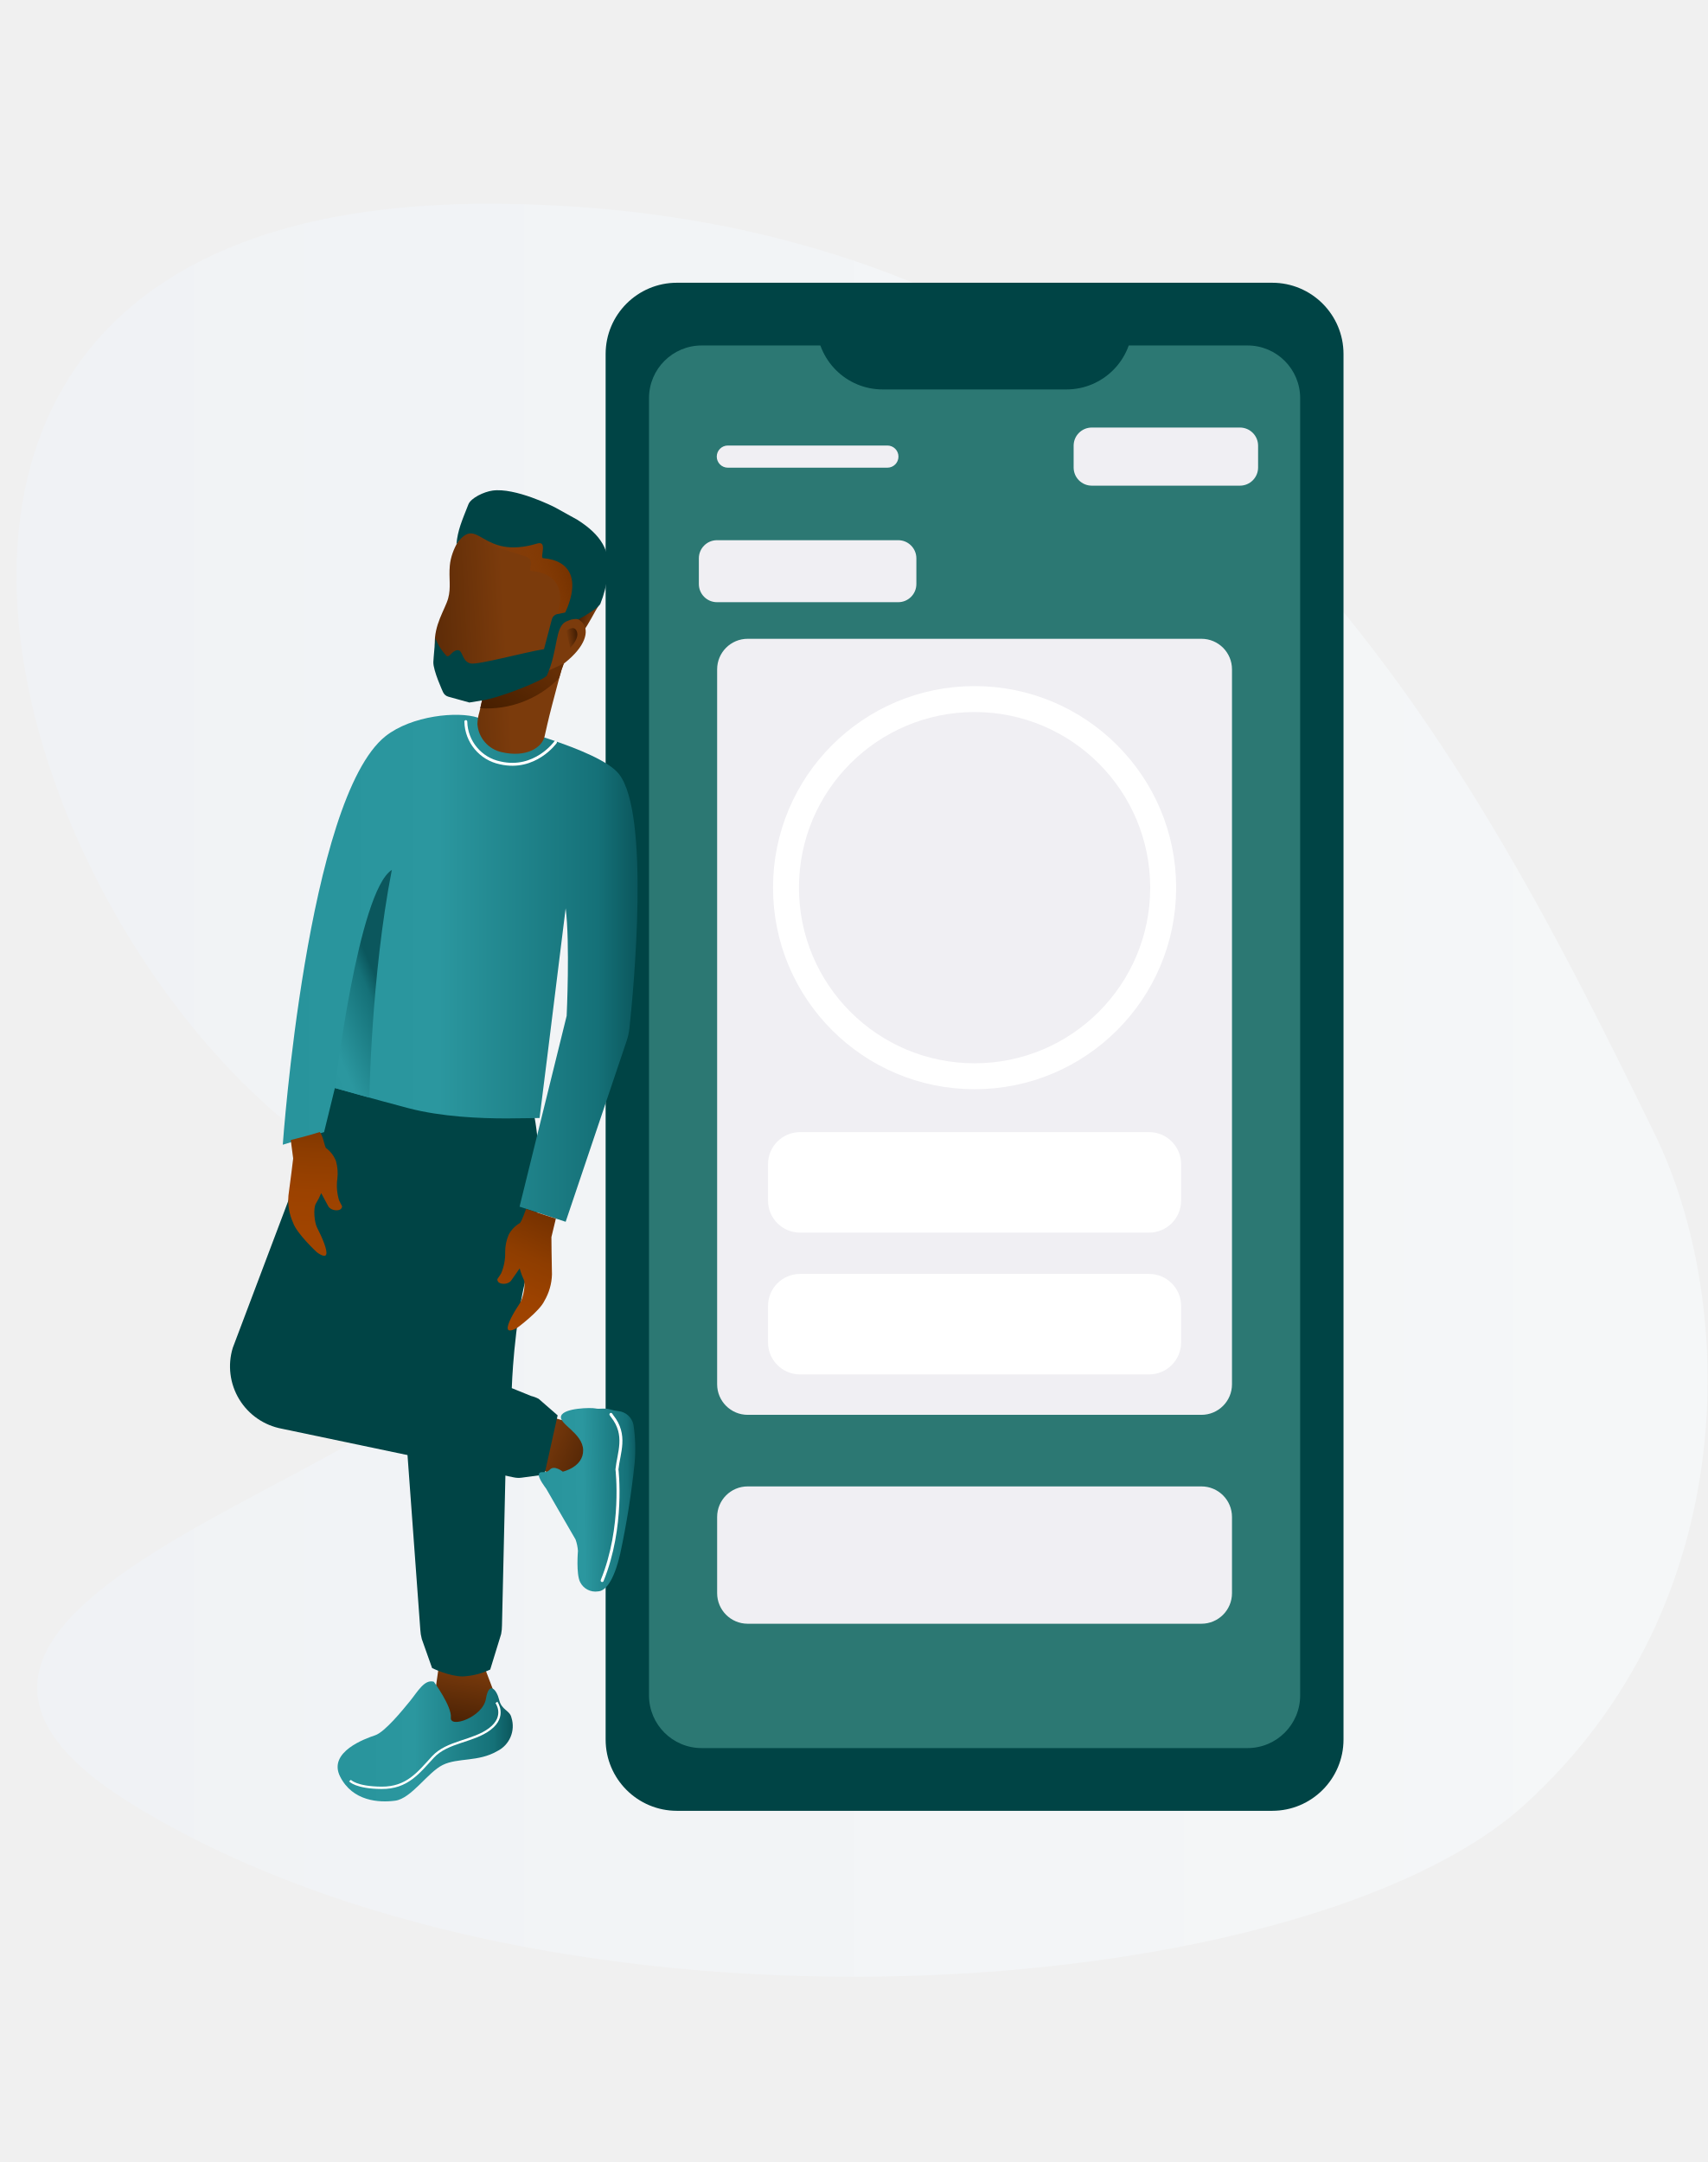
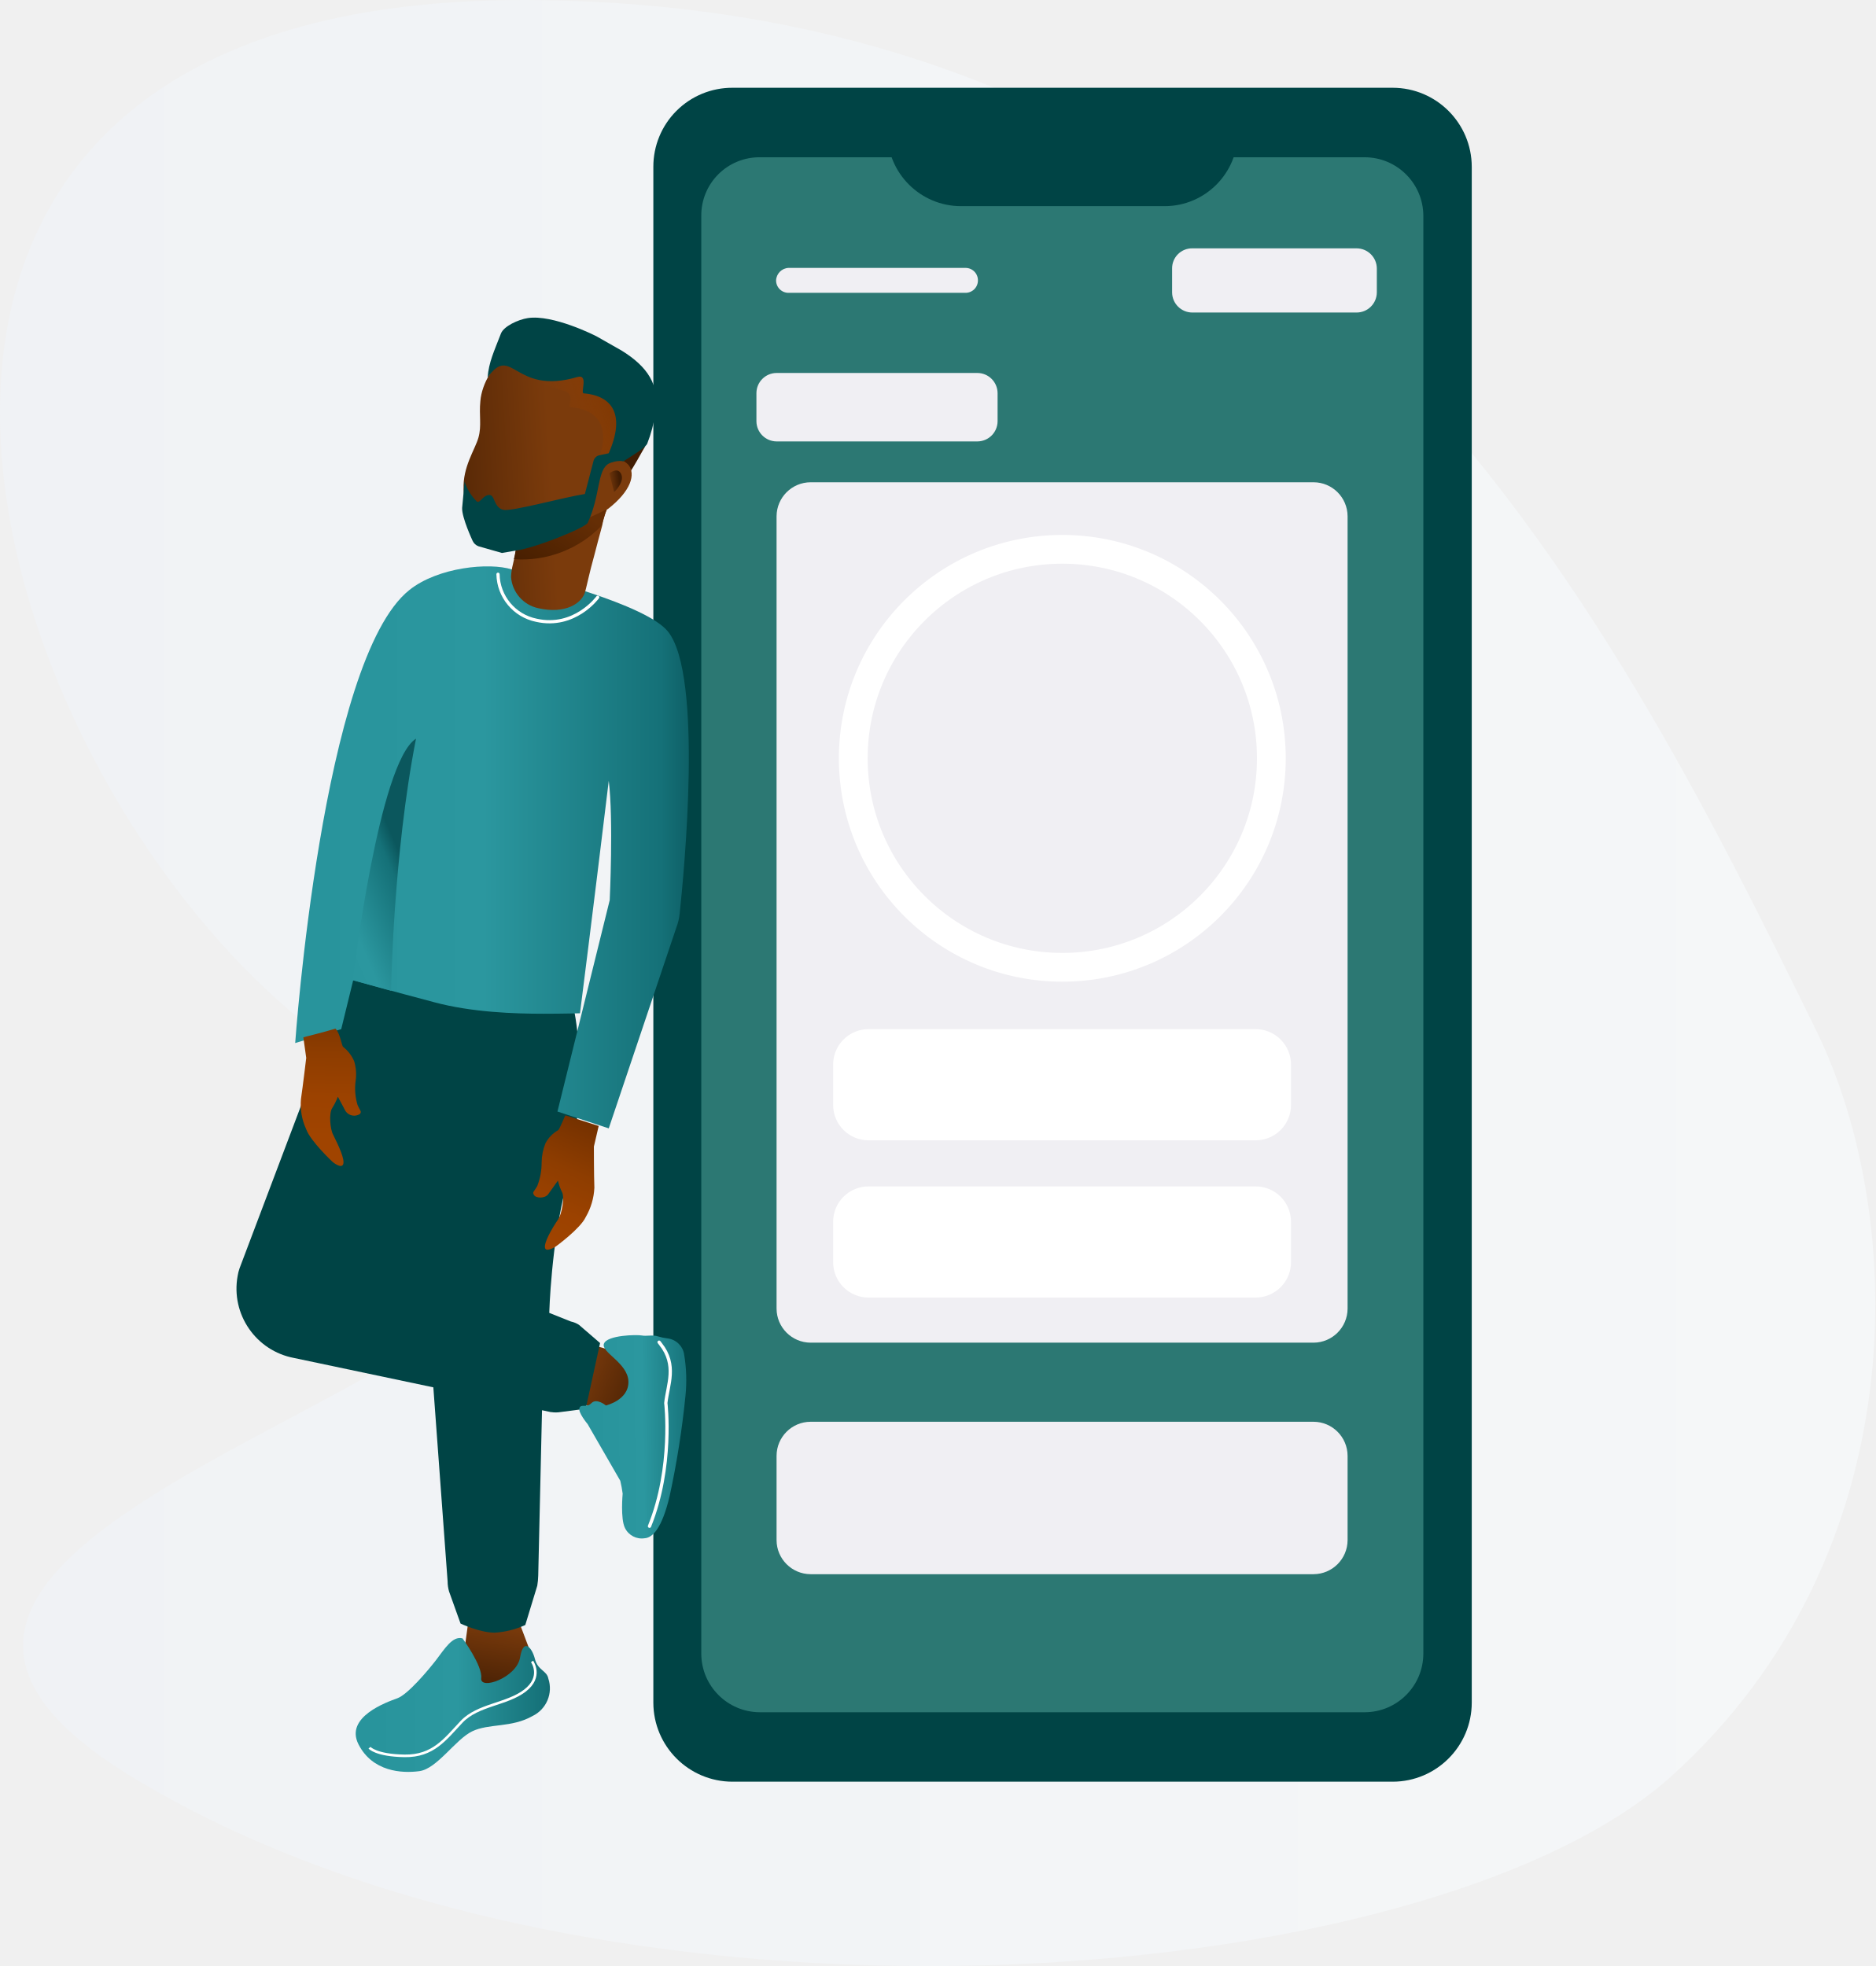
- <svg xmlns="http://www.w3.org/2000/svg" xmlns:xlink="http://www.w3.org/1999/xlink" width="395" height="500" viewBox="0 0 395 500">
+ <svg xmlns="http://www.w3.org/2000/svg" xmlns:xlink="http://www.w3.org/1999/xlink" id="Layer_1" data-name="Layer 1" viewBox="0 0 391.13 410.15">
  <defs>
-     <style>.a{clip-path:url(#p);}.b{fill:url(#a);}.c{fill:url(#b);}.d{fill:url(#c);}.e,.i,.r,.w{fill:none;stroke:#fff;stroke-miterlimit:10;}.e{stroke-width:0.54px;}.f{fill:#004445;}.g{fill:#2c7873;}.h{fill:#f0eff3;}.i{stroke-width:6px;}.j{fill:#fff;}.k{fill:url(#d);}.l{fill:url(#e);}.m{fill:url(#f);}.n{fill:url(#g);}.o{fill:url(#h);}.p{fill:url(#i);}.q{fill:url(#j);}.r,.w{stroke-linecap:round;}.r{stroke-width:0.67px;}.s{fill:url(#k);}.t{fill:url(#l);}.u{fill:url(#m);}.v{fill:url(#n);}.w{stroke-width:0.69px;}</style>
-     <linearGradient id="a" y1="0.5" x2="1" y2="0.5" gradientUnits="objectBoundingBox">
+     <clipPath id="clip-path" transform="translate(-3.83 -47.11)">
+       <rect width="395" height="500" style="fill:none" />
+     </clipPath>
+     <linearGradient id="linear-gradient" x1="-853.52" y1="39.76" x2="-852.52" y2="39.76" gradientTransform="translate(333807.88 -16052.05) scale(391.09 410.03)" gradientUnits="userSpaceOnUse">
      <stop offset="0" stop-color="#f0f2f5" />
      <stop offset="0.99" stop-color="#f5f7f8" />
      <stop offset="1" stop-color="#f5f7f8" />
    </linearGradient>
-     <linearGradient id="b" x1="0.426" y1="0.996" x2="0.568" y2="0.037" gradientUnits="objectBoundingBox">
+     <linearGradient id="linear-gradient-2" x1="-956.4" y1="263.65" x2="-956.26" y2="262.7" gradientTransform="translate(14086.42 -4025.46) scale(14.62 16.79)" gradientUnits="userSpaceOnUse">
      <stop offset="0" stop-color="#411d03" />
      <stop offset="1" stop-color="#7b3b0c" />
    </linearGradient>
-     <linearGradient id="c" x1="-0.001" y1="0.499" x2="1" y2="0.499" gradientUnits="objectBoundingBox">
+     <linearGradient id="linear-gradient-3" x1="-970.87" y1="262.81" x2="-971.77" y2="262.45" gradientTransform="translate(18480.51 -4233.23) scale(18.89 17.4)" xlink:href="#linear-gradient-2" />
+     <linearGradient id="linear-gradient-4" x1="-832.05" y1="48.7" x2="-831.05" y2="48.7" gradientTransform="translate(33779.67 -949.18) scale(40.5 27.76)" gradientUnits="userSpaceOnUse">
      <stop offset="0" stop-color="#28949c" />
      <stop offset="0.44" stop-color="#2b979f" />
      <stop offset="0.89" stop-color="#157178" />
      <stop offset="1" stop-color="#0b575d" />
    </linearGradient>
-     <linearGradient id="d" x1="0.969" y1="0.712" x2="0.069" y2="0.343" xlink:href="#b" />
-     <linearGradient id="e" x1="0" y1="0.5" x2="1" y2="0.5" xlink:href="#c" />
-     <linearGradient id="f" x1="0.119" y1="0.297" x2="0.762" y2="0.539" xlink:href="#b" />
-     <linearGradient id="g" x1="-0.44" y1="0.575" x2="0.472" y2="0.497" xlink:href="#b" />
-     <linearGradient id="h" x1="0.295" y1="0.548" x2="0.99" y2="0.387" gradientUnits="objectBoundingBox">
-       <stop offset="0" stop-color="#a04400" stop-opacity="0" />
-       <stop offset="0.18" stop-color="#9a4100" stop-opacity="0.141" />
-       <stop offset="0.52" stop-color="#8a3b00" stop-opacity="0.522" />
-       <stop offset="0.9" stop-color="#753200" />
-     </linearGradient>
-     <linearGradient id="i" x1="0.957" y1="0.26" x2="0.048" y2="0.979" gradientUnits="objectBoundingBox">
+     <linearGradient id="linear-gradient-5" x1="-812.51" y1="45.4" x2="-811.49" y2="45.37" gradientTransform="translate(18255.04 -1579.38) scale(22.31 42.44)" xlink:href="#linear-gradient-4" />
+     <linearGradient id="linear-gradient-6" x1="-1023.57" y1="168.08" x2="-1022.57" y2="168.08" gradientTransform="translate(84062.82 -19482.71) scale(82.06 117.25)" xlink:href="#linear-gradient-4" />
+     <linearGradient id="linear-gradient-7" x1="-961.63" y1="171.74" x2="-961.07" y2="170.78" gradientTransform="translate(12734.29 -8771.26) scale(13.16 52.67)" xlink:href="#linear-gradient-4" />
+     <linearGradient id="linear-gradient-8" x1="-889.6" y1="159.02" x2="-888.96" y2="159.26" gradientTransform="translate(4914.37 -790.96) scale(5.37 5.87)" xlink:href="#linear-gradient-2" />
+     <linearGradient id="linear-gradient-9" x1="-1042.87" y1="118.99" x2="-1041.96" y2="118.91" gradientTransform="translate(36493.69 -6122.26) scale(34.91 52.73)" xlink:href="#linear-gradient-2" />
+     <linearGradient id="linear-gradient-10" x1="-1021.89" y1="138.93" x2="-1022.8" y2="139.65" gradientTransform="translate(21055.98 -1304.55) scale(20.48 10.51)" gradientUnits="userSpaceOnUse">
      <stop offset="0" stop-color="#652e05" />
      <stop offset="1" stop-color="#461e00" />
    </linearGradient>
-     <linearGradient id="j" x1="0.99" y1="0.363" x2="0.052" y2="0.58" xlink:href="#b" />
-     <linearGradient id="k" x1="-0.24" y1="1.206" x2="0.323" y2="0.239" xlink:href="#c" />
-     <linearGradient id="l" x1="0.383" y1="1.01" x2="0.603" y2="0.006" gradientUnits="objectBoundingBox">
+     <linearGradient id="linear-gradient-11" x1="-1034.8" y1="125.97" x2="-1034.1" y2="125.81" gradientTransform="translate(28689.51 -2646.67) scale(27.61 22.07)" gradientUnits="userSpaceOnUse">
+       <stop offset="0" stop-color="#a04400" stop-opacity="0" />
+       <stop offset="0.18" stop-color="#9a4100" stop-opacity="0.14" />
+       <stop offset="0.52" stop-color="#8a3b00" stop-opacity="0.52" />
+       <stop offset="0.9" stop-color="#753200" />
+     </linearGradient>
+     <linearGradient id="linear-gradient-12" x1="-690.23" y1="172.38" x2="-691.17" y2="172.59" gradientTransform="translate(1900.06 -634.91) scale(2.56 4.54)" xlink:href="#linear-gradient-2" />
+     <linearGradient id="linear-gradient-13" x1="-783.92" y1="49.09" x2="-783.7" y2="48.08" gradientTransform="translate(10725.32 -1071.87) scale(13.53 28.11)" gradientUnits="userSpaceOnUse">
      <stop offset="0" stop-color="#a04400" />
      <stop offset="0.3" stop-color="#9c4200" />
      <stop offset="0.62" stop-color="#8e3d00" />
      <stop offset="0.95" stop-color="#793300" />
      <stop offset="1" stop-color="#753200" />
    </linearGradient>
-     <linearGradient id="m" x1="0.913" y1="0.806" x2="0.935" y2="-0.195" xlink:href="#l" />
-     <linearGradient id="n" x1="0.018" y1="0.517" x2="1.035" y2="0.484" xlink:href="#c" />
-     <clipPath id="p">
-       <rect width="395" height="500" />
-     </clipPath>
+     <linearGradient id="linear-gradient-14" x1="72.67" y1="284.69" x2="73.3" y2="256" gradientTransform="matrix(1, 0, 0, 1, 0, 0)" xlink:href="#linear-gradient-13" />
  </defs>
-   <g id="o" class="a">
-     <g transform="translate(-114 38.615)">
-       <path class="b" d="M496.212,223.634C452.406,134.088,389.6,8.853,226.815,8.518c-165.292-.341-113.677,167.359-38.2,219.136,1.946,1.335,15.621,13.813,18.094,15.078,91.561,46.831-158.024,77.427-62.323,136.081,96.871,59.363,270.713,46.178,321.668,0S515.129,262.32,496.212,223.634Z" transform="translate(0.465 -0.001)" />
-       <path class="c" d="M1.139,0,0,7.994l2.707,7.42,2.452,1.377,8.049-4.451,1.409-3.734L11.7.939,1.139,0Z" transform="translate(214.419 346.21)" />
-       <path class="d" d="M22.259.093s4.2,5.725,3.925,8.288,7.412-.1,8.113-4.347,2.5-2.11,3.065.263,2.452,2.389,2.826,4.061a6.454,6.454,0,0,1-3.312,7.795c-4.355,2.524-9.084,1.465-12.572,3.185S17.052,27.1,13.318,27.6,3.469,27.744.579,22.027s5.868-8.806,8.1-9.554,6.369-5.828,8.1-7.962S20.093-.56,22.259.093Z" transform="translate(192.08 350.226)" />
-       <path class="e" d="M33.861,0s2.341,3.185-1.5,6.131S22.532,9,19.18,12.627,13.24,19.793,7.3,19.753,0,18.081,0,18.081" transform="translate(194.944 355.096)" />
-       <rect class="f" width="170.645" height="353.392" rx="16.49" transform="translate(254.061 26.775)" />
-       <rect class="g" width="150.589" height="324.379" rx="12.18" transform="translate(264.092 41.282)" />
-       <path class="f" d="M0,0H73.065A15.279,15.279,0,0,1,57.818,15.279H15.279A15.279,15.279,0,0,1,0,0H0Z" transform="translate(302.85 36.17)" />
-       <path class="f" d="M22.683,4.769l-.8,35.032a10.446,10.446,0,0,1-.2,2.054l-2.524,8.2a16.839,16.839,0,0,1-6.369,1.592c-3.089,0-7.07-1.935-7.07-1.935L3.336,42.986a10.271,10.271,0,0,1-.342-2.142L0,0Z" transform="translate(208.209 297.444)" />
-       <rect class="h" width="42.659" height="13.439" rx="4.2" transform="translate(362.293 60.263)" />
-       <rect class="h" width="50.303" height="14.339" rx="4.2" transform="translate(275.621 86.314)" />
-       <rect class="h" width="42.022" height="5.127" rx="2.564" transform="translate(279.761 64.419)" />
-       <rect class="h" width="119.068" height="179.475" rx="7.07" transform="translate(279.849 109.116)" />
-       <rect class="h" width="119.068" height="31.76" rx="7.07" transform="translate(279.849 305.143)" />
-       <circle class="i" cx="43.615" cy="43.615" r="43.615" transform="translate(295.772 123.057)" />
-       <rect class="j" width="95.533" height="23.24" rx="7.41" transform="translate(291.616 223.209)" />
-       <rect class="j" width="95.533" height="23.24" rx="7.41" transform="translate(291.616 256.003)" />
-       <path class="k" d="M3.615,0A80.2,80.2,0,0,1,0,10.605S8.615,16.7,9.443,17.4c.693-2.771,8.463-2.452,9.355-4.777s-5.04-7.412-4.777-10.263C11.584,2.444,5.032.573,3.615,0Z" transform="translate(236.943 288.758)" />
-       <path class="f" d="M65.634,94.857,11.987,83.6A14.667,14.667,0,0,1,.642,64.889L20.9,11.227,25.212.144S66.868-1.648,69.464,7.421c3.981,13.742,1,33.487-.8,40.382-3.081,11.879-3.5,26.41-3.5,26.41l4.49,1.823a7.19,7.19,0,0,1,1.736.661l4.379,3.813-3.049,13.7-5.287.716a5.254,5.254,0,0,1-1.8-.071Z" transform="translate(167.192 208.2)" />
-       <path class="l" d="M65.422,117.246l-10.661-3.5L65.653,69.626s.8-16.831-.231-24.881c-3.543,28.861-6.035,48.5-6.035,48.5s-3.4.072-7.611.1c-6.059,0-15.04-.35-22.787-2.389-7.962-2.1-16.935-4.642-16.935-4.642l-2.5,10.2L0,99.427S5.637,19.419,23.75,4.953C29.777.175,40.47-.891,45.167.669S73.161,7.835,77.755,13.711c7.269,9.26,3.344,50.159,2.428,58.678a13.909,13.909,0,0,1-.653,3.01Z" transform="translate(179.395 126.696)" />
-       <path class="m" d="M1.9,5.866C2.914,4.664,4.674,1.129,5.374.078,3.432-.432.685,1.67,0,3.326.51,3.461,1.529,5.293,1.9,5.866Z" transform="translate(247.014 101.443)" />
-       <path class="n" d="M15.549,52.366a7.166,7.166,0,0,1-5.685-6.529,10.446,10.446,0,0,1,.43-2.675l.231-.947.2-.876.247-1.075a13.066,13.066,0,0,1-1.449-.494c-3.718-1.5-9.164-5.5-9.506-12.2C-.224,22.9,2.4,19.316,3.1,16.777s.111-4.618.382-7.588c.342-3.806,2.986-8,5.064-8.615C17.889-2.22,31.377,6.092,31.377,6.092s4.347,3.439-.239,13.169c.6-.207-.963,1.7-.239,1.736a4.49,4.49,0,0,1,3.36,1.521c1.481,1.9.605,5.382-4.26,9.236a1.378,1.378,0,0,1-.167.135,23.511,23.511,0,0,0-.924,2.866,2.179,2.179,0,0,1-.127.454c-.47,1.791-1.091,4.108-1.68,6.369-.852,3.24-1.457,6.059-1.712,7.166C24.761,51.339,21.122,53.64,15.549,52.366Z" transform="translate(214.547 82.985)" />
-       <path class="o" d="M25.518,19.261c4.578-9.729.231-13.169.231-13.169S12.261-2.22,2.914.574C1.449,1,.725,2.963,0,4.555,3.9,2.812,10.159,5.574,15.279,7.079c2.444.725.645,3.073,1.306,3.376,5.732.446,8.607,4.148,5.573,11.616l3.025-1.083C24.658,20.829,26.083,19.062,25.518,19.261Z" transform="translate(220.167 82.961)" />
-       <path class="f" d="M33.288,26.262a25.478,25.478,0,0,0,1.656-6.417c.987-5.9-1.7-9.65-6.959-13l-5.143-2.85c-.47-.263-9.26-4.65-14.5-3.909C6.377.363,3.368,1.772,2.771,3.269,1.25,7.146.318,9.176,0,12.473c5.1-7.166,5.494,3.83,18.678-.143,2.444-.732.653,3.073,1.306,3.376,6.465.51,9.307,5.143,4.156,14.674,1.847-.263,3.185-.8,4.124-.533C29.976,28.93,32.874,27.154,33.288,26.262Z" transform="translate(219.554 74.757)" />
-       <path class="p" d="M19.26,3.455A23.336,23.336,0,0,1,1,10.462l.2-.876.247-1.075A13.065,13.065,0,0,1,0,8.018C3.925,6.72,14.889,2.978,20.478,0a1.377,1.377,0,0,1-.167.135A23.511,23.511,0,0,0,19.387,3C19.347,3.121,19.3,3.3,19.26,3.455Z" transform="translate(224.061 114.713)" />
-       <path class="f" d="M30.678,2.412c.255-.127,1.011-.4,1.011-.4L32.024,0l-3.3.661A1.7,1.7,0,0,0,27.406,1.9L25.59,8.79C21.084,9.514,10.28,12.476,8.624,12.1c-2.1-.478-1.744-3.185-3.041-3.073S3.831,10.7,3.1,10.4A12.158,12.158,0,0,1,.463,6.242S.025,10.932,0,11.775c-.064,1.959,2.221,6.911,2.221,6.911a1.879,1.879,0,0,0,1.234,1.091l4.873,1.354,2.93-.486c4.021-.533,14.586-4.777,15.024-5.8C28.871,9.013,28.083,3.678,30.678,2.412Z" transform="translate(214.218 102.723)" />
-       <path class="q" d="M0,.64S1.847-.9,2.452.792.908,4.534.908,4.534Z" transform="translate(244.96 106.653)" />
-       <path class="r" d="M0,0A9.96,9.96,0,0,0,7.962,9.554C16,11.4,20.74,4.777,20.74,4.777" transform="translate(221.728 128.264)" />
-       <path class="s" d="M13.161,0C5.4,4.912,0,50.446,0,50.446l7.962,2.221S8.384,24.419,13.161,0Z" transform="translate(191.457 162.564)" />
-       <path class="t" d="M5.184,3.28A6.688,6.688,0,0,0,2.6,5.987a10.223,10.223,0,0,0-.8,4.029,11.683,11.683,0,0,1-.939,4.9c-.748,1.314-1.091,1.2-.717,1.879s2.293.8,3.041-.231,1.967-2.818,1.967-2.818a15.056,15.056,0,0,0,.924,2.54c.549,1.146-.143,4.4-.844,5.462-1.473,2.229-3.025,4.928-2.834,5.963s2.261-.271,2.261-.271S9.715,23.7,10.853,21.3a12.812,12.812,0,0,0,1.768-6.139c-.08-2.691-.127-8.646-.127-8.646L13.52,2.245,6.641,0S5.543,3.121,5.184,3.28Z" transform="translate(229.027 240.971)" />
-       <path class="u" d="M8.809,3.726a6.728,6.728,0,0,1,2.269,2.986A10.35,10.35,0,0,1,11.4,10.8a11.728,11.728,0,0,0,.39,4.976c.6,1.393.947,1.314.494,1.943S9.9,18.24,9.295,17.15s-1.632-3.018-1.632-3.018a15.334,15.334,0,0,1-1.21,2.389c-.677,1.083-.35,4.387.231,5.525,1.218,2.389,2.452,5.239,2.15,6.242s-2.221-.525-2.221-.525S2.018,23.5,1.158,20.971a12.614,12.614,0,0,1-1.067-6.3c.39-2.667,1.091-8.559,1.091-8.559L.624,1.847S5,.788,7.336,0C8.148.955,8.475,3.551,8.809,3.726Z" transform="translate(180.618 223.185)" />
-       <path class="v" d="M9.057,33.041s-.462,5.334.51,7.221A3.938,3.938,0,0,0,13.683,42.4c1.576-.064,3.615-2.03,5.159-8.758a196.131,196.131,0,0,0,3.32-20.916A36.863,36.863,0,0,0,21.9,3.885,3.981,3.981,0,0,0,18.4.7,11.7,11.7,0,0,1,16.47.31c-1.17-.382-2.428,0-3.384-.223S5.856-.048,5.172,1.8,10.18,5.78,10.259,9.713s-4.713,5-4.713,5S3.611,13.12,2.56,14.235s-2.15.135-2.516.979S1.7,18.622,1.7,18.622s4.857,8.455,6.8,11.768A9.936,9.936,0,0,1,9.057,33.041Z" transform="translate(238.602 287.023)" />
-       <path class="w" d="M0,38.424C5.048,26.059,3.424,12.715,3.424,12.715,3.806,8.869,5.812,4.809,2.309.4L2.03,0" transform="translate(253.256 288.487)" />
+   <g style="clip-path:url(#clip-path)">
+     <g id="o">
+       <g id="whole_pic" data-name="whole pic">
+         <path id="Blob" d="M382.7,262.22c-43.8-89.5-106.6-214.7-269.4-215.1C-52,46.82-.4,214.51,75.1,266.31c1.9,1.31,15.6,13.81,18.1,15.11,91.6,46.8-158,77.4-62.3,136.1,96.9,59.4,270.7,46.2,321.7,0S401.6,300.91,382.7,262.22Z" transform="translate(-3.83 -47.11)" style="fill:url(#linear-gradient)" />
+         <path id="Phone_border" data-name="Phone border" d="M156.6,65.42H294.3a16.52,16.52,0,0,1,16.5,16.5V402.31a16.52,16.52,0,0,1-16.5,16.5H156.6a16.52,16.52,0,0,1-16.5-16.5V81.92A16.45,16.45,0,0,1,156.6,65.42Z" transform="translate(-3.83 -47.11)" style="fill:#004445" />
+         <path id="Phone_screen_background" data-name="Phone screen background" d="M162.3,79.92H288.5a12.25,12.25,0,0,1,12.2,12.2v300a12.25,12.25,0,0,1-12.2,12.2H162.3a12.25,12.25,0,0,1-12.2-12.2v-300A12.12,12.12,0,0,1,162.3,79.92Z" transform="translate(-3.83 -47.11)" style="fill:#2c7873" />
+         <path id="Phone_border_top" data-name="Phone border top" d="M188.9,74.82H262a15.28,15.28,0,0,1-15.2,15.3H204.3a15.39,15.39,0,0,1-15.4-15.3Z" transform="translate(-3.83 -47.11)" style="fill:#004445" />
+         <g id="Phone_screen_elements" data-name="Phone screen elements">
+           <path d="M252.5,98.92h34.3a4.23,4.23,0,0,1,4.2,4.2v5a4.22,4.22,0,0,1-4.2,4.19H252.5a4.22,4.22,0,0,1-4.2-4.19v-5A4.16,4.16,0,0,1,252.5,98.92Z" transform="translate(-3.83 -47.11)" style="fill:#f0eff3" />
+           <path d="M165.8,124.92h41.9a4.23,4.23,0,0,1,4.2,4.2V135a4.23,4.23,0,0,1-4.2,4.2H165.8a4.23,4.23,0,0,1-4.2-4.2v-5.9A4.22,4.22,0,0,1,165.8,124.92Z" transform="translate(-3.83 -47.11)" style="fill:#f0eff3" />
+           <path d="M168.3,103h36.9a2.58,2.58,0,0,1,2.6,2.6h0a2.58,2.58,0,0,1-2.6,2.6H168.3a2.58,2.58,0,0,1-2.6-2.6h0A2.72,2.72,0,0,1,168.3,103Z" transform="translate(-3.83 -47.11)" style="fill:#f0eff3" />
+           <path d="M172.9,147.72H277.8a7.12,7.12,0,0,1,7.1,7.09V320.12a7.13,7.13,0,0,1-7.1,7.1H172.9a7.13,7.13,0,0,1-7.1-7.1V154.81A7.13,7.13,0,0,1,172.9,147.72Z" transform="translate(-3.83 -47.11)" style="fill:#f0eff3" />
+           <path d="M172.9,343.72H277.8a7.13,7.13,0,0,1,7.1,7.1v17.6a7.13,7.13,0,0,1-7.1,7.1H172.9a7.13,7.13,0,0,1-7.1-7.1v-17.6A7.12,7.12,0,0,1,172.9,343.72Z" transform="translate(-3.83 -47.11)" style="fill:#f0eff3" />
+           <circle cx="221.57" cy="158.2" r="43.6" style="fill:none;stroke:#fff;stroke-miterlimit:10;stroke-width:6px" />
+           <path d="M185,261.81h80.7a7.39,7.39,0,0,1,7.4,7.4v8.4a7.38,7.38,0,0,1-7.4,7.4H185a7.38,7.38,0,0,1-7.4-7.4v-8.4A7.39,7.39,0,0,1,185,261.81Z" transform="translate(-3.83 -47.11)" style="fill:#fff" />
+           <path d="M185,294.62h80.7a7.37,7.37,0,0,1,7.4,7.39v8.4a7.38,7.38,0,0,1-7.4,7.4H185a7.38,7.38,0,0,1-7.4-7.4V302A7.37,7.37,0,0,1,185,294.62Z" transform="translate(-3.83 -47.11)" style="fill:#fff" />
+         </g>
+         <g id="Legs">
+           <path id="Left_ankle" data-name="Left ankle" d="M101.59,384.82l-1.1,8,2.7,7.4,2.5,1.4,8-4.5,1.4-3.7-2.9-7.7Z" transform="translate(-3.83 -47.11)" style="fill:url(#linear-gradient-2)" />
+           <path id="Right_ankle" data-name="Right ankle" d="M126.59,327.42A94.36,94.36,0,0,1,123,338s8.6,6.1,9.4,6.8c.7-2.8,8.5-2.5,9.4-4.8s-5-7.4-4.8-10.3C134.49,329.82,128,327.92,126.59,327.42Z" transform="translate(-3.83 -47.11)" style="fill:url(#linear-gradient-3)" />
+           <path id="Leaning_leg" data-name="Leaning leg" d="M118.79,341.72l-53.6-11.3a14.73,14.73,0,0,1-11.8-17.1,9.36,9.36,0,0,1,.4-1.6L74.09,258l4.3-11.1s41.7-1.8,44.3,7.3c4,13.7,1,33.5-.8,40.4-3.1,11.9-3.5,26.4-3.5,26.4l4.5,1.8a5.09,5.09,0,0,1,1.7.7l4.4,3.8L126,341l-5.3.7a6,6,0,0,1-1.9,0Z" transform="translate(-3.83 -47.11)" style="fill:#004445" />
+           <path id="Standing_leg" data-name="Standing leg" d="M116.89,340.82l-.8,35a14.92,14.92,0,0,1-.2,2.1l-2.5,8.2a17.75,17.75,0,0,1-6.4,1.6c-3.1,0-7.1-1.9-7.1-1.9l-2.4-6.7a7.61,7.61,0,0,1-.3-2.1l-3-40.8Z" transform="translate(-3.83 -47.11)" style="fill:#004445" />
+         </g>
+         <g id="Left_Shoe" data-name="Left Shoe">
+           <path id="shoe_left" data-name="shoe left" d="M100.3,388.91s4.2,5.71,3.9,8.3,7.4-.1,8.1-4.3,2.5-2.1,3.1.3,2.5,2.4,2.8,4.1a6.42,6.42,0,0,1-3.3,7.8c-4.4,2.5-9.1,1.5-12.6,3.2s-7.3,7.8-11,8.3-9.8.1-12.7-5.6,5.9-8.8,8.1-9.6,6.4-5.8,8.1-8S98.2,388.32,100.3,388.91Z" transform="translate(-3.83 -47.11)" style="fill:url(#linear-gradient-4)" />
+           <path id="shoe_design_left" data-name="shoe design left" d="M114.8,393.72s2.3,3.2-1.5,6.1-9.8,2.9-13.2,6.5-5.9,7.2-11.9,7.1-7.3-1.7-7.3-1.7" transform="translate(-3.83 -47.11)" style="fill:none;stroke:#fff;stroke-miterlimit:10;stroke-width:0.54px" />
+         </g>
+         <g id="Right_Shoe" data-name="Right Shoe">
+           <path id="shoe_right" data-name="shoe right" d="M133.7,358.72s-.5,5.29.5,7.2a3.89,3.89,0,0,0,4.1,2.1c1.6-.1,3.6-2,5.2-8.8a185.35,185.35,0,0,0,3.3-20.9,32.47,32.47,0,0,0-.3-8.8,4,4,0,0,0-3.5-3.2,10.62,10.62,0,0,1-1.9-.4c-1.2-.4-2.4,0-3.4-.2s-7.2-.1-7.9,1.7,5,4,5.1,7.9-4.7,5-4.7,5-1.9-1.6-3-.5-2.1.1-2.5,1,1.7,3.4,1.7,3.4l6.8,11.8A25.11,25.11,0,0,1,133.7,358.72Z" transform="translate(-3.83 -47.11)" style="fill:url(#linear-gradient-5)" />
+           <path id="shoe_design_right" data-name="shoe design right" d="M139.3,365.51c5-12.39,3.4-25.7,3.4-25.7.4-3.8,2.4-7.9-1.1-12.3l-.3-.39" transform="translate(-3.83 -47.11)" style="fill:none;stroke:#fff;stroke-linecap:round;stroke-miterlimit:10;stroke-width:0.69px" />
+         </g>
+         <g id="Shirt">
+           <path id="shirt-2" data-name="shirt" d="M130.8,282.51,120.1,279l10.9-44.1s.8-16.8-.2-24.9c-3.5,28.9-6,48.5-6,48.5s-3.4.1-7.6.1c-6.1,0-15-.3-22.8-2.4-8-2.1-16.9-4.6-16.9-4.6L75,261.81l-9.6,2.9s5.6-80,23.8-94.5c6-4.8,16.7-5.8,21.4-4.3s28,7.2,32.59,13c7.31,9.3,3.31,50.2,2.41,58.7a11.25,11.25,0,0,1-.7,3Z" transform="translate(-3.83 -47.11)" style="fill:url(#linear-gradient-6)" />
+           <path id="shirt_collar" data-name="shirt collar" d="M107.7,166.91a10,10,0,0,0,8,9.6c8,1.8,12.8-4.8,12.8-4.8" transform="translate(-3.83 -47.11)" style="fill:none;stroke:#fff;stroke-linecap:round;stroke-miterlimit:10;stroke-width:0.67px" />
+           <path id="Arm_shadow" data-name="Arm shadow" d="M90.6,201.21c-7.8,4.9-13.2,50.4-13.2,50.4l8,2.2S85.8,225.61,90.6,201.21Z" transform="translate(-3.83 -47.11)" style="fill:url(#linear-gradient-7)" />
+         </g>
+         <g id="Head">
+           <path id="Back_of_head" data-name="Back of head" d="M134.92,146c1-1.2,2.8-4.7,3.5-5.8-1.9-.5-4.7,1.6-5.4,3.2C133.52,143.47,134.52,145.37,134.92,146Z" transform="translate(-3.83 -47.11)" style="fill:url(#linear-gradient-8)" />
+           <path id="Face_and_neck" data-name="Face and neck" d="M116.12,174a7.22,7.22,0,0,1-5.7-6.5,12.59,12.59,0,0,1,.4-2.7l.2-.9.2-.9.2-1.1a5.78,5.78,0,0,1-1.4-.5c-3.7-1.5-9.2-5.5-9.5-12.2-.2-4.7,2.4-8.3,3.1-10.8s.1-4.6.4-7.6c.3-3.8,3-8,5.1-8.6,9.3-2.8,22.8,5.5,22.8,5.5s4.3,3.4-.2,13.2c.6-.2-1,1.7-.2,1.7a4.86,4.86,0,0,1,3.4,1.5c1.5,1.9.6,5.4-4.3,9.2-.1,0-.1.1-.2.1a14,14,0,0,0-.9,2.9c0,.2-.1.3-.1.5-.5,1.8-1.1,4.1-1.7,6.4-.9,3.2-1.5,6.1-1.8,7.2C125.32,173,121.72,175.27,116.12,174Z" transform="translate(-3.83 -47.11)" style="fill:url(#linear-gradient-9)" />
+           <path id="Neck_shadow" data-name="Neck shadow" d="M129.32,156.77a23.17,23.17,0,0,1-18.3,7l.2-.9.2-1.1a5.78,5.78,0,0,1-1.4-.5c3.9-1.3,14.9-5,20.5-8-.1,0-.1.1-.2.1l-.9,3C129.42,156.47,129.32,156.67,129.32,156.77Z" transform="translate(-3.83 -47.11)" style="fill:url(#linear-gradient-10)" />
+           <path id="Hairline_highlight" data-name="Hairline highlight" d="M131.72,140.87c4.6-9.7.2-13.2.2-13.2s-13.5-8.3-22.8-5.5c-1.5.4-2.2,2.4-2.9,4,3.9-1.7,10.2,1,15.3,2.5,2.4.7.6,3.1,1.3,3.4,5.7.4,8.6,4.1,5.6,11.6l3-1.1C130.82,142.37,132.22,140.67,131.72,140.87Z" transform="translate(-3.83 -47.11)" style="fill:url(#linear-gradient-11)" />
+           <path id="Ear" d="M130.92,145.87s1.8-1.5,2.5.2-1.5,3.7-1.5,3.7Z" transform="translate(-3.83 -47.11)" style="fill:url(#linear-gradient-12)" />
+           <path id="Hair" d="M138.82,139.67a28.82,28.82,0,0,0,1.7-6.4c1-5.9-1.7-9.7-7-13l-5.1-2.9c-.5-.3-9.3-4.7-14.5-3.9-2,.3-5,1.7-5.6,3.2-1.5,3.9-2.5,5.9-2.8,9.2,5.1-7.2,5.5,3.8,18.7-.1,2.4-.7.7,3.1,1.3,3.4,6.5.5,9.3,5.1,4.2,14.7,1.8-.3,3.2-.8,4.1-.5C135.52,142.27,138.42,140.57,138.82,139.67Z" transform="translate(-3.83 -47.11)" style="fill:#004445" />
+           <path id="Beard" d="M130.92,143.77c.3-.1,1-.4,1-.4l.3-2-3.3.7a1.61,1.61,0,0,0-1.3,1.2l-1.8,6.9c-4.5.7-15.3,3.7-17,3.3-2.1-.5-1.7-3.2-3-3.1s-1.8,1.7-2.5,1.4a10.25,10.25,0,0,1-2.6-4.2s-.4,4.7-.5,5.5c-.1,2,2.2,6.9,2.2,6.9a2.16,2.16,0,0,0,1.2,1.1l4.9,1.4,2.9-.5c4-.5,14.6-4.8,15-5.8C129.12,150.37,128.32,145,130.92,143.77Z" transform="translate(-3.83 -47.11)" style="fill:#004445" />
+         </g>
+         <path id="Left_hand" data-name="Left hand" d="M120.2,282.92a6.76,6.76,0,0,0-2.6,2.7,11,11,0,0,0-.8,4,13.31,13.31,0,0,1-.9,4.89c-.7,1.3-1.1,1.21-.7,1.9s2.3.8,3-.2,2-2.8,2-2.8a10.64,10.64,0,0,0,.9,2.5c.5,1.1-.1,4.4-.8,5.5-1.5,2.21-3,4.9-2.8,6s2.3-.29,2.3-.29,5.1-3.71,6.2-6.11a13.43,13.43,0,0,0,1.8-6.1c-.1-2.7-.1-8.6-.1-8.6l1-4.3-6.9-2.2C121.7,279.62,120.6,282.72,120.2,282.92Z" transform="translate(-3.83 -47.11)" style="fill:url(#linear-gradient-13)" />
+         <path id="Right_hand" data-name="Right hand" d="M75.4,265.51a7.56,7.56,0,0,1,2.3,3,9.45,9.45,0,0,1,.3,4.11,12,12,0,0,0,.4,5c.6,1.39.9,1.3.5,1.89a2.18,2.18,0,0,1-3-.6c-.6-1.1-1.6-3-1.6-3a13.44,13.44,0,0,1-1.2,2.4c-.7,1.1-.4,4.4.2,5.5,1.2,2.4,2.5,5.2,2.1,6.2s-2.2-.5-2.2-.5-4.6-4.3-5.5-6.8a12.4,12.4,0,0,1-1.1-6.3c.4-2.7,1.1-8.6,1.1-8.6l-.6-4.3s4.4-1.1,6.7-1.8C74.8,262.72,75.1,265.31,75.4,265.51Z" transform="translate(-3.83 -47.11)" style="fill:url(#linear-gradient-14)" />
+       </g>
    </g>
  </g>
</svg>
